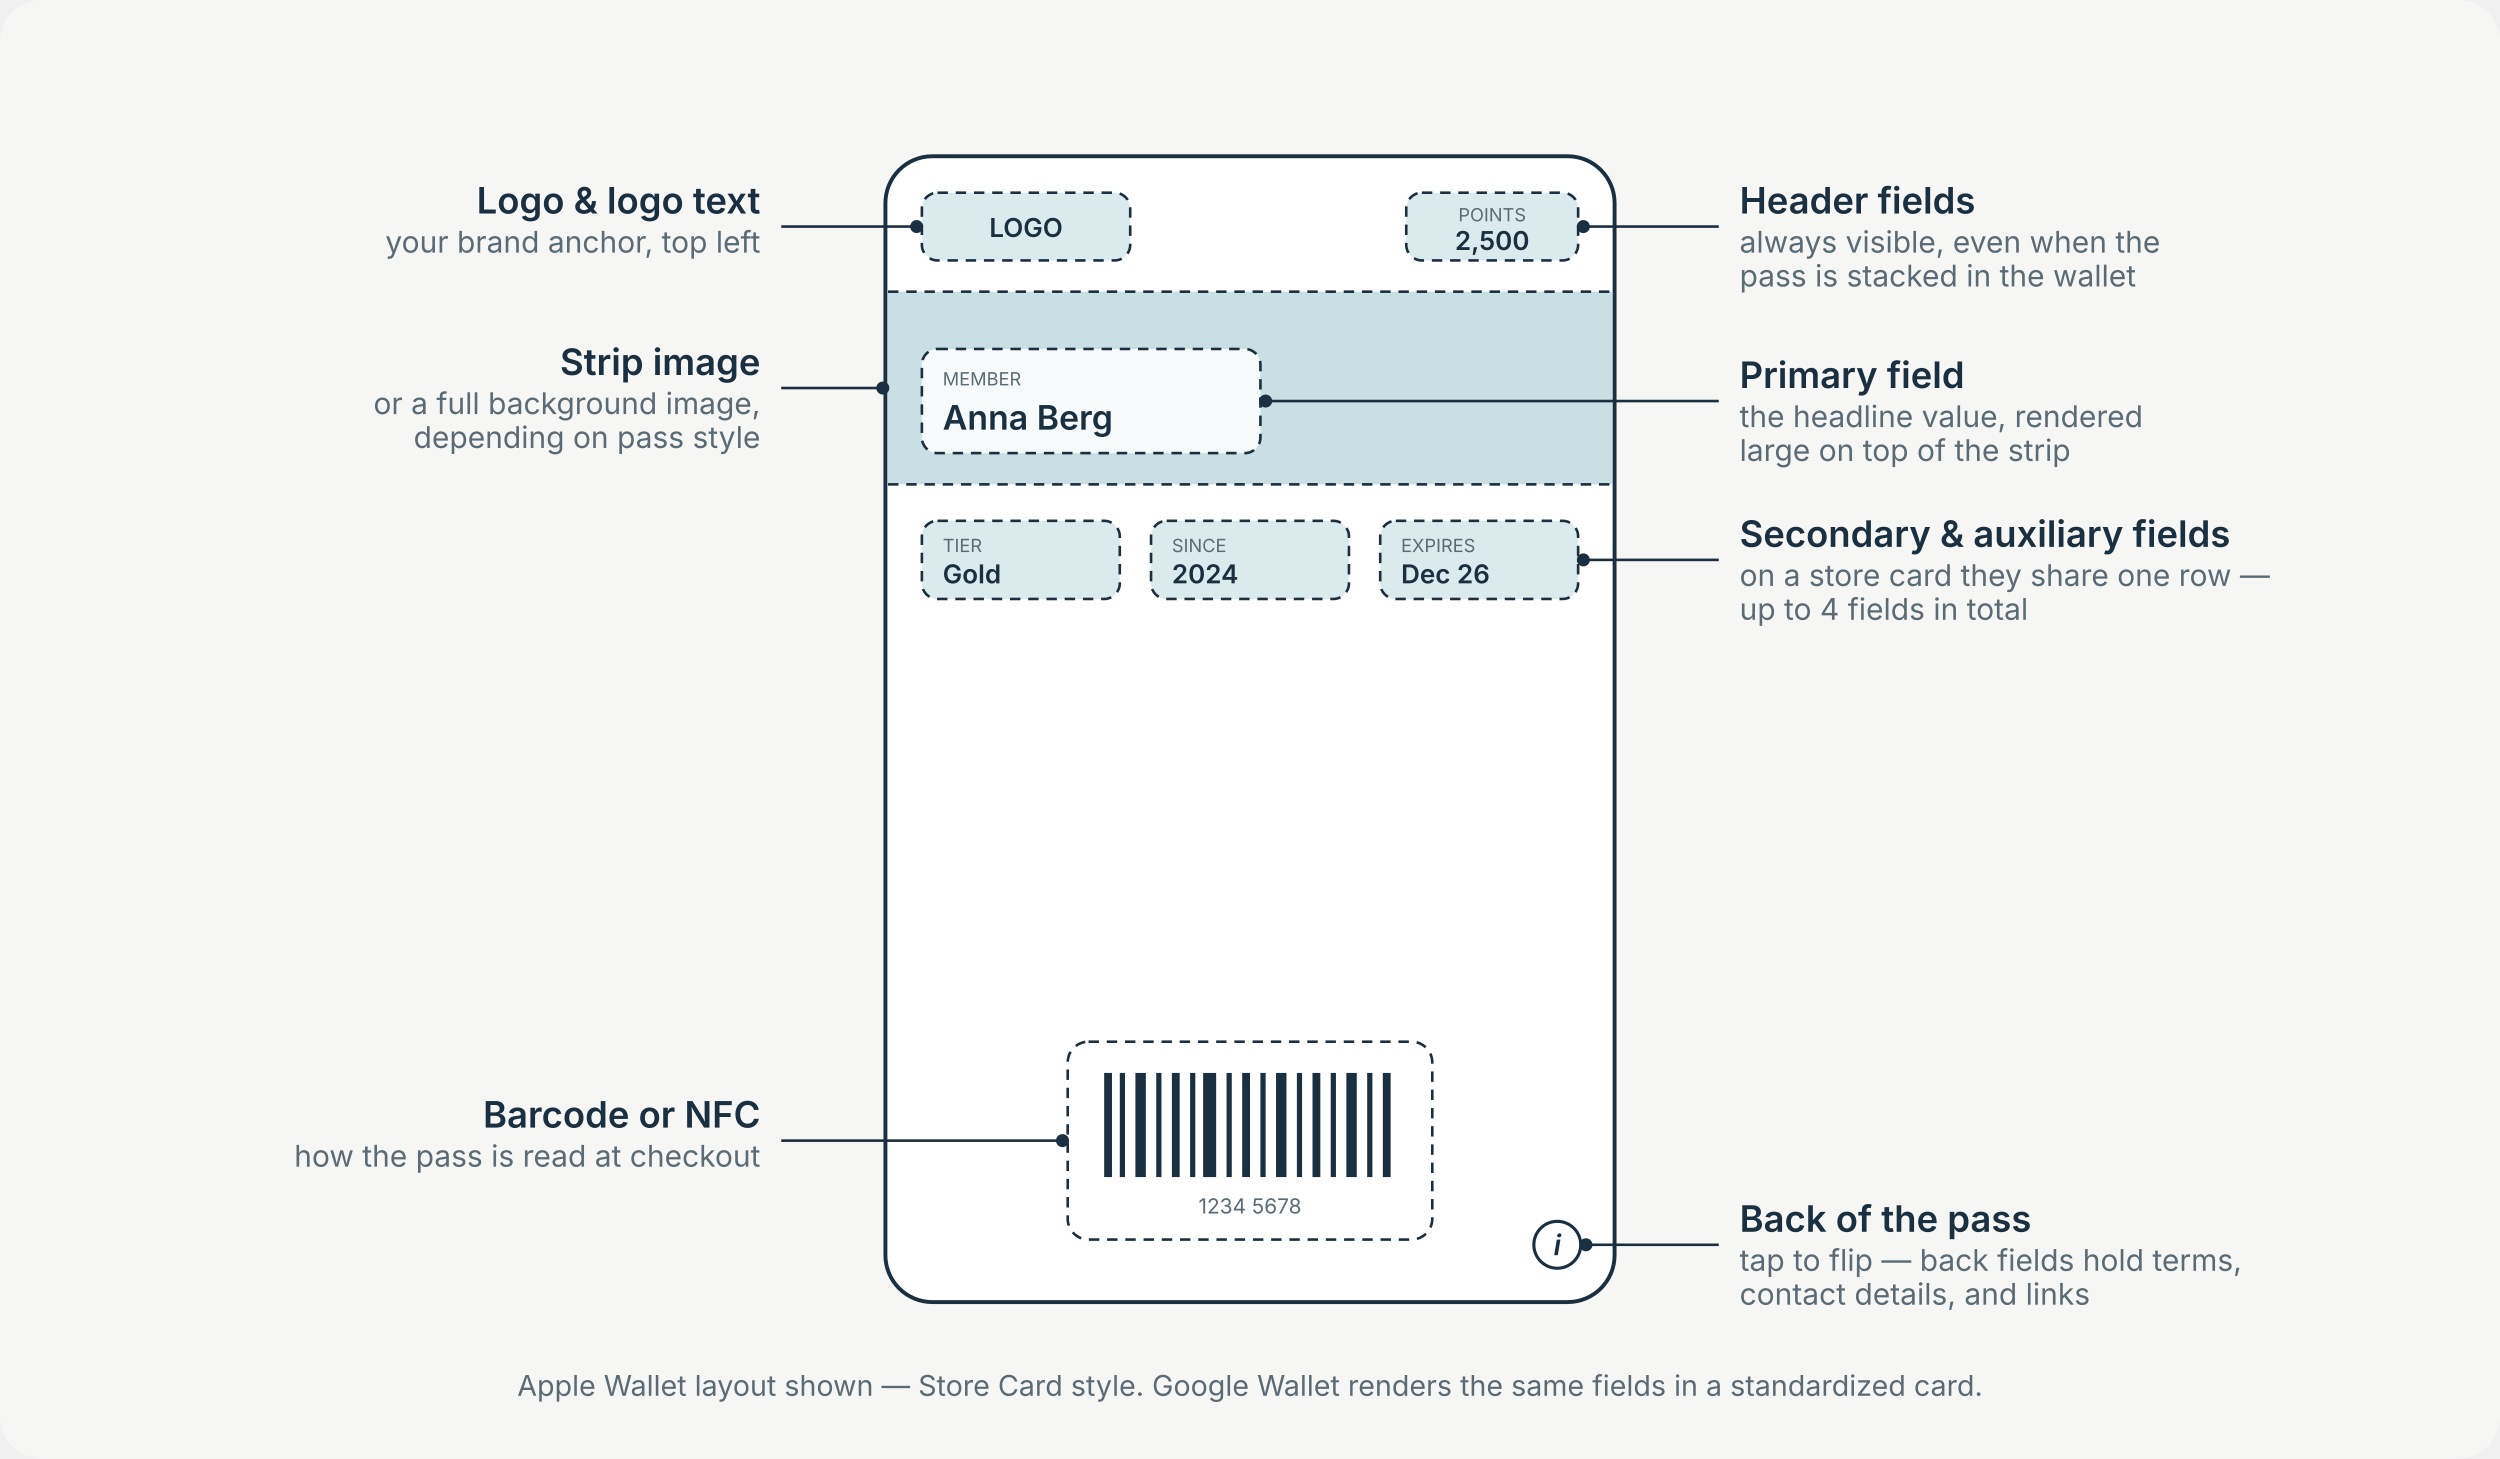
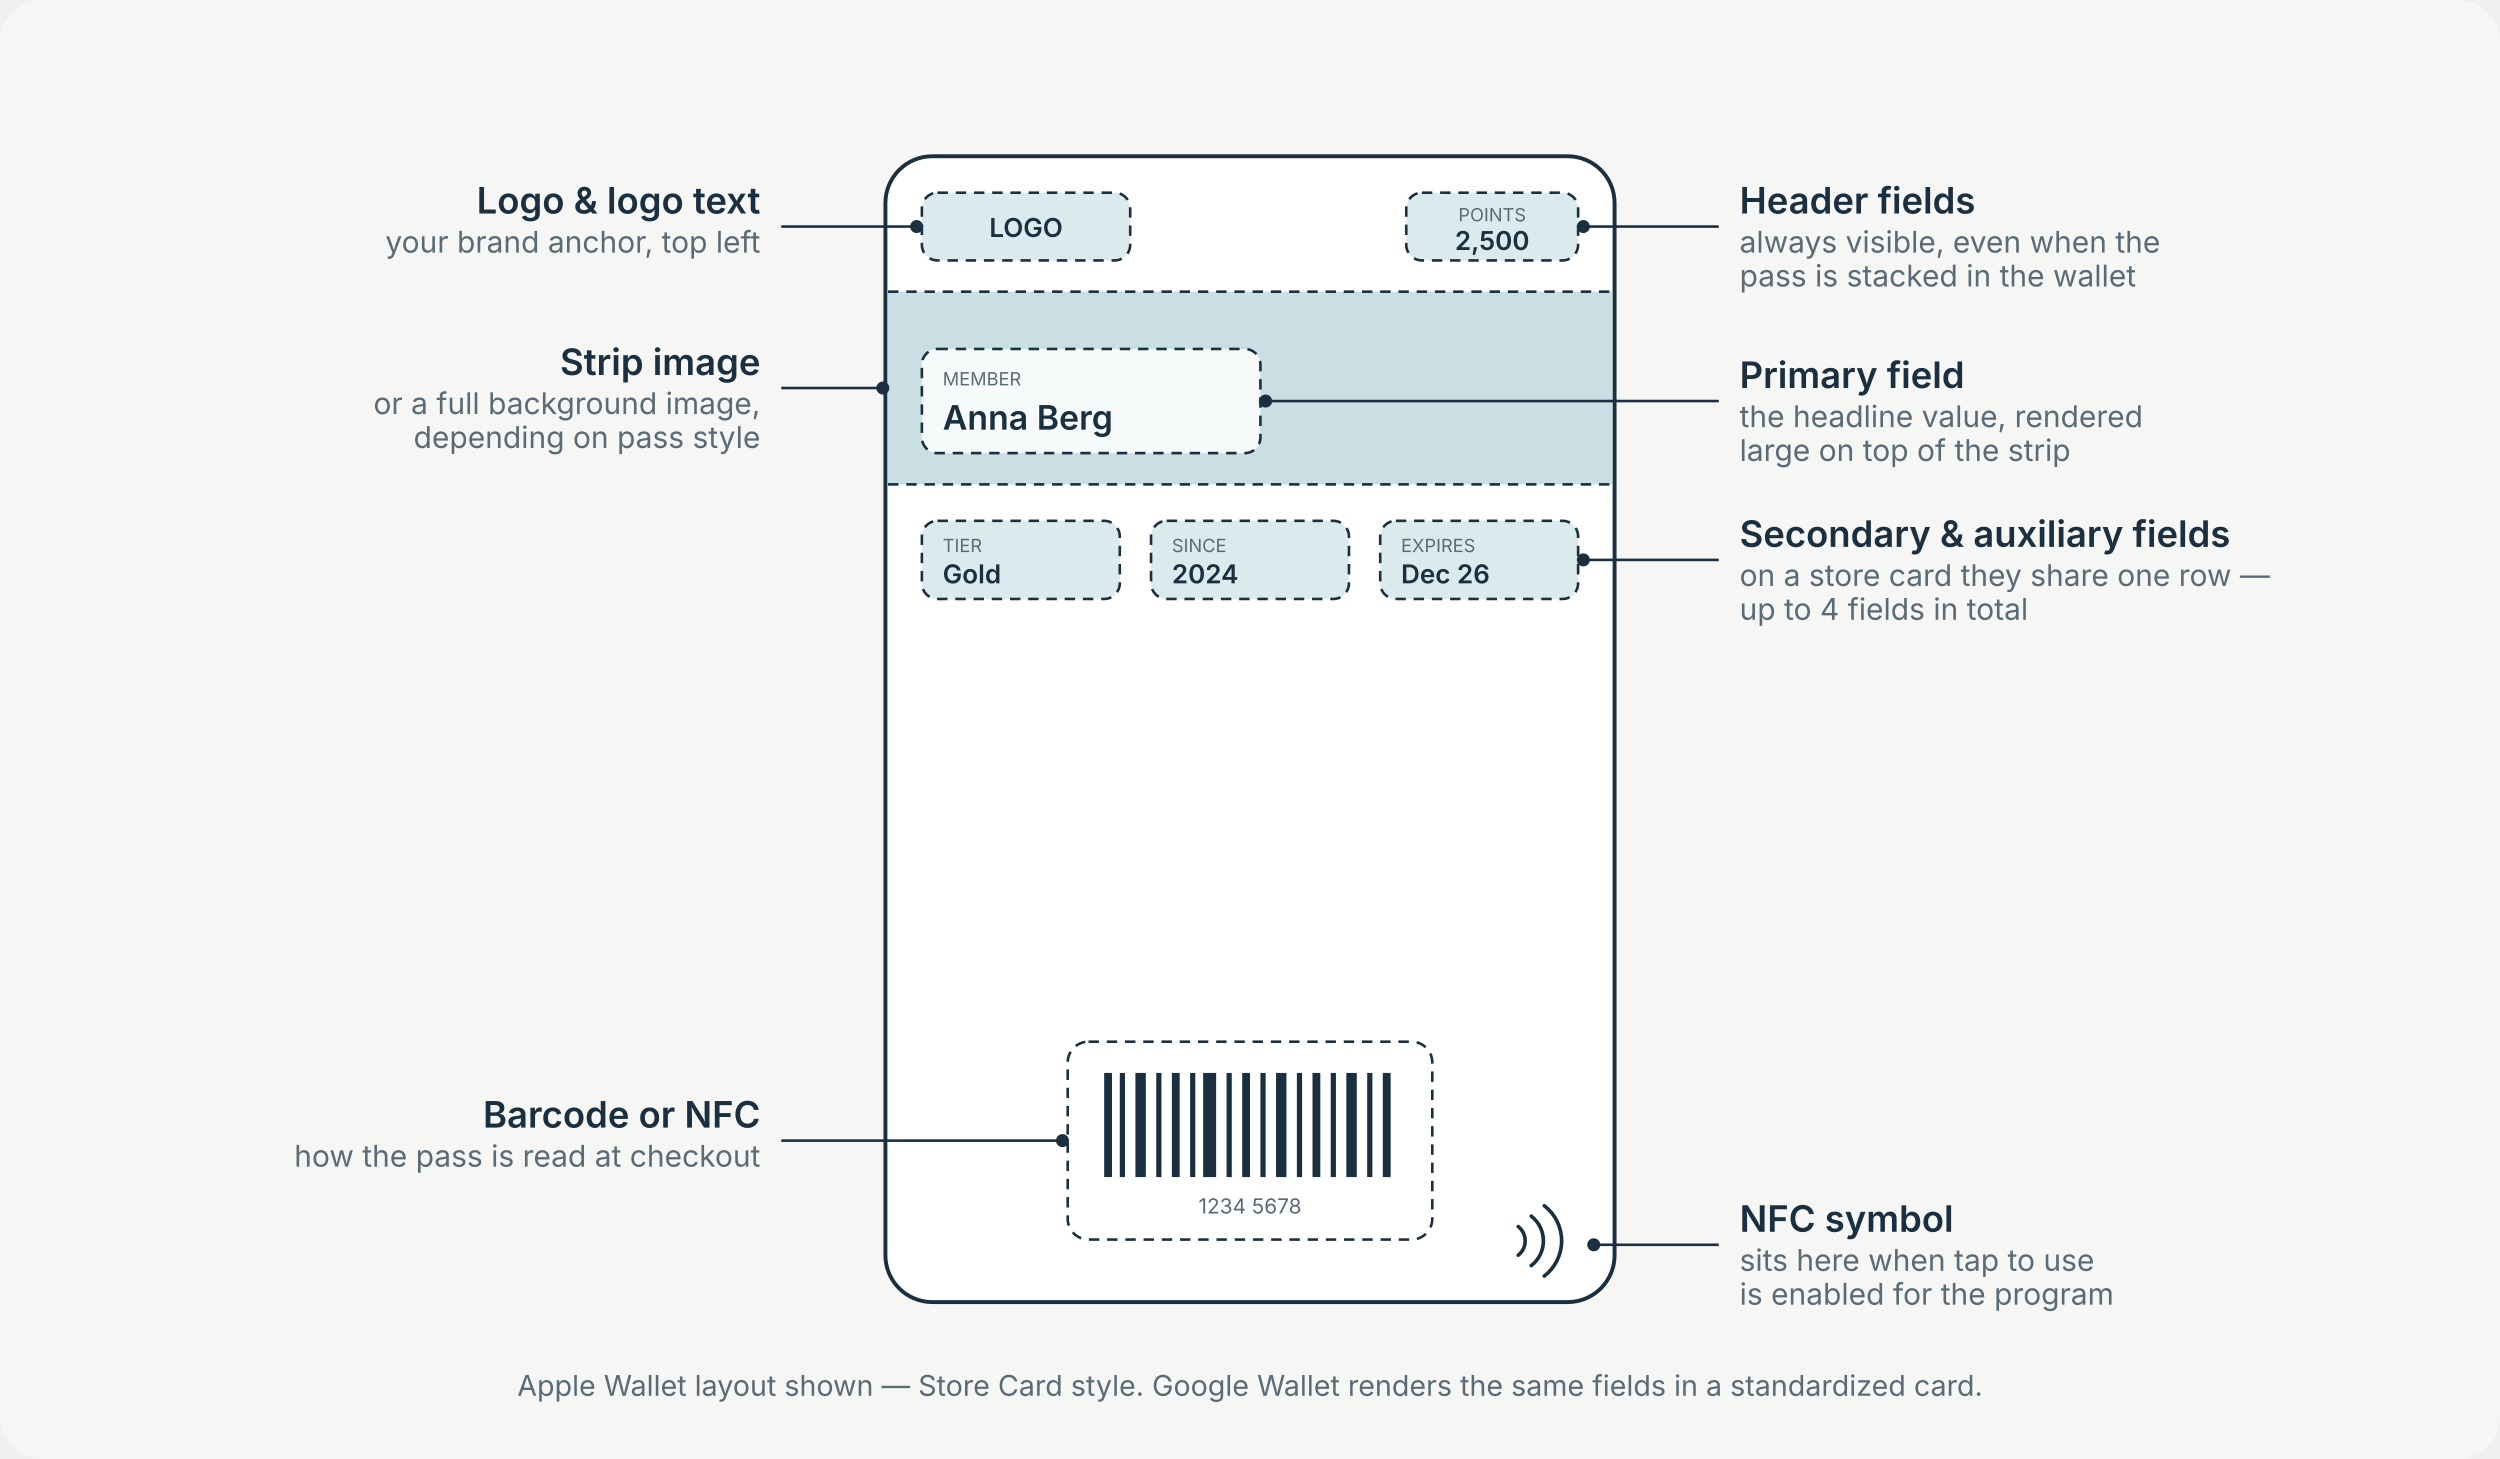
<svg xmlns="http://www.w3.org/2000/svg" width="960" height="560" viewBox="0 0 960 560" fill="none" font-family="Inter, -apple-system, 'Segoe UI', sans-serif">
  <rect width="960" height="560" rx="16" fill="#F6F6F4" />
  <rect x="340" y="60" width="280" height="440" rx="18" fill="#ffffff" stroke="#1a2f3f" stroke-width="1.5" />
  <rect x="354" y="74" width="80" height="26" rx="6" fill="#88b9c3" fill-opacity="0.30" stroke="#1a2f3f" stroke-width="1" stroke-dasharray="4 3" />
  <text x="394" y="91" text-anchor="middle" font-size="10" font-weight="600" fill="#1a2f3f">LOGO</text>
  <rect x="540" y="74" width="66" height="26" rx="6" fill="#88b9c3" fill-opacity="0.30" stroke="#1a2f3f" stroke-width="1" stroke-dasharray="4 3" />
  <text x="573" y="85" text-anchor="middle" font-size="7" fill="#5a6b75">POINTS</text>
  <text x="573" y="96" text-anchor="middle" font-size="10" font-weight="600" fill="#1a2f3f">2,500</text>
  <rect x="341" y="112" width="278" height="74" fill="#88b9c3" fill-opacity="0.45" />
  <line x1="341" y1="112" x2="619" y2="112" stroke="#1a2f3f" stroke-width="1" stroke-dasharray="4 3" />
  <line x1="341" y1="186" x2="619" y2="186" stroke="#1a2f3f" stroke-width="1" stroke-dasharray="4 3" />
  <rect x="354" y="134" width="130" height="40" rx="6" fill="#ffffff" fill-opacity="0.85" stroke="#1a2f3f" stroke-width="1" stroke-dasharray="4 3" />
  <text x="362" y="148" font-size="7" fill="#5a6b75">MEMBER</text>
  <text x="362" y="165" font-size="13" font-weight="600" fill="#1a2f3f">Anna Berg</text>
  <rect x="354" y="200" width="76" height="30" rx="6" fill="#88b9c3" fill-opacity="0.30" stroke="#1a2f3f" stroke-width="1" stroke-dasharray="4 3" />
  <text x="362" y="212" font-size="7" fill="#5a6b75">TIER</text>
  <text x="362" y="224" font-size="10" font-weight="600" fill="#1a2f3f">Gold</text>
  <rect x="442" y="200" width="76" height="30" rx="6" fill="#88b9c3" fill-opacity="0.30" stroke="#1a2f3f" stroke-width="1" stroke-dasharray="4 3" />
  <text x="450" y="212" font-size="7" fill="#5a6b75">SINCE</text>
  <text x="450" y="224" font-size="10" font-weight="600" fill="#1a2f3f">2024</text>
  <rect x="530" y="200" width="76" height="30" rx="6" fill="#88b9c3" fill-opacity="0.30" stroke="#1a2f3f" stroke-width="1" stroke-dasharray="4 3" />
  <text x="538" y="212" font-size="7" fill="#5a6b75">EXPIRES</text>
  <text x="538" y="224" font-size="10" font-weight="600" fill="#1a2f3f">Dec 26</text>
  <rect x="410" y="400" width="140" height="76" rx="8" fill="#ffffff" stroke="#1a2f3f" stroke-width="1" stroke-dasharray="4 3" />
  <g fill="#1a2f3f">
    <rect x="424" y="412" width="3" height="40" />
    <rect x="430" y="412" width="2" height="40" />
    <rect x="436" y="412" width="4" height="40" />
    <rect x="444" y="412" width="2" height="40" />
    <rect x="450" y="412" width="3" height="40" />
    <rect x="457" y="412" width="2" height="40" />
    <rect x="462" y="412" width="5" height="40" />
    <rect x="471" y="412" width="2" height="40" />
    <rect x="477" y="412" width="3" height="40" />
    <rect x="484" y="412" width="2" height="40" />
    <rect x="490" y="412" width="4" height="40" />
    <rect x="498" y="412" width="2" height="40" />
    <rect x="504" y="412" width="3" height="40" />
    <rect x="511" y="412" width="2" height="40" />
    <rect x="517" y="412" width="4" height="40" />
    <rect x="525" y="412" width="2" height="40" />
    <rect x="531" y="412" width="3" height="40" />
  </g>
  <text x="480" y="466" text-anchor="middle" font-size="8" fill="#5a6b75">1234 5678</text>
-   <circle cx="598" cy="478" r="9" fill="none" stroke="#1a2f3f" stroke-width="1.2" />
-   <text x="598" y="482" text-anchor="middle" font-size="11" font-weight="600" font-style="italic" fill="#1a2f3f">i</text>
+   <g stroke="#1a2f3f" stroke-width="1.4" fill="none" stroke-linecap="round">
+     <path d="M 583 471 a 7 7 0 0 1 0 11" />
+     <path d="M 588 467 a 12 12 0 0 1 0 19" />
+     <path d="M 593 463 a 17 17 0 0 1 0 27" />
+   </g>
  <g stroke="#1a2f3f" stroke-width="1">
    <line x1="300" y1="87" x2="352" y2="87" />
    <line x1="300" y1="149" x2="339" y2="149" />
    <line x1="300" y1="438" x2="408" y2="438" />
  </g>
  <g fill="#1a2f3f">
    <circle cx="352" cy="87" r="2.5" />
    <circle cx="339" cy="149" r="2.5" />
    <circle cx="408" cy="438" r="2.5" />
  </g>
  <text x="292" y="82" text-anchor="end" font-size="14" font-weight="600" fill="#1a2f3f">Logo &amp; logo text</text>
  <text x="292" y="97" text-anchor="end" font-size="11.5" fill="#5a6b75">your brand anchor, top left</text>
  <text x="292" y="144" text-anchor="end" font-size="14" font-weight="600" fill="#1a2f3f">Strip image</text>
  <text x="292" y="159" text-anchor="end" font-size="11.5" fill="#5a6b75">or a full background image,</text>
  <text x="292" y="172" text-anchor="end" font-size="11.5" fill="#5a6b75">depending on pass style</text>
  <text x="292" y="433" text-anchor="end" font-size="14" font-weight="600" fill="#1a2f3f">Barcode or NFC</text>
  <text x="292" y="448" text-anchor="end" font-size="11.5" fill="#5a6b75">how the pass is read at checkout</text>
  <g stroke="#1a2f3f" stroke-width="1">
    <line x1="608" y1="87" x2="660" y2="87" />
    <line x1="486" y1="154" x2="660" y2="154" />
    <line x1="608" y1="215" x2="660" y2="215" />
-     <line x1="609" y1="478" x2="660" y2="478" />
+     <line x1="612" y1="478" x2="660" y2="478" />
  </g>
  <g fill="#1a2f3f">
    <circle cx="608" cy="87" r="2.5" />
    <circle cx="486" cy="154" r="2.5" />
    <circle cx="608" cy="215" r="2.5" />
-     <circle cx="609" cy="478" r="2.5" />
+     <circle cx="612" cy="478" r="2.5" />
  </g>
  <text x="668" y="82" font-size="14" font-weight="600" fill="#1a2f3f">Header fields</text>
  <text x="668" y="97" font-size="11.5" fill="#5a6b75">always visible, even when the</text>
  <text x="668" y="110" font-size="11.5" fill="#5a6b75">pass is stacked in the wallet</text>
  <text x="668" y="149" font-size="14" font-weight="600" fill="#1a2f3f">Primary field</text>
  <text x="668" y="164" font-size="11.5" fill="#5a6b75">the headline value, rendered</text>
  <text x="668" y="177" font-size="11.5" fill="#5a6b75">large on top of the strip</text>
  <text x="668" y="210" font-size="14" font-weight="600" fill="#1a2f3f">Secondary &amp; auxiliary fields</text>
  <text x="668" y="225" font-size="11.5" fill="#5a6b75">on a store card they share one row —</text>
  <text x="668" y="238" font-size="11.5" fill="#5a6b75">up to 4 fields in total</text>
-   <text x="668" y="473" font-size="14" font-weight="600" fill="#1a2f3f">Back of the pass</text>
-   <text x="668" y="488" font-size="11.5" fill="#5a6b75">tap to flip — back fields hold terms,</text>
-   <text x="668" y="501" font-size="11.5" fill="#5a6b75">contact details, and links</text>
+   <text x="668" y="473" font-size="14" font-weight="600" fill="#1a2f3f">NFC symbol</text>
+   <text x="668" y="488" font-size="11.5" fill="#5a6b75">sits here when tap to use</text>
+   <text x="668" y="501" font-size="11.5" fill="#5a6b75">is enabled for the program</text>
  <text x="480" y="536" text-anchor="middle" font-size="11" fill="#5a6b75">Apple Wallet layout shown — Store Card style. Google Wallet renders the same fields in a standardized card.</text>
</svg>
